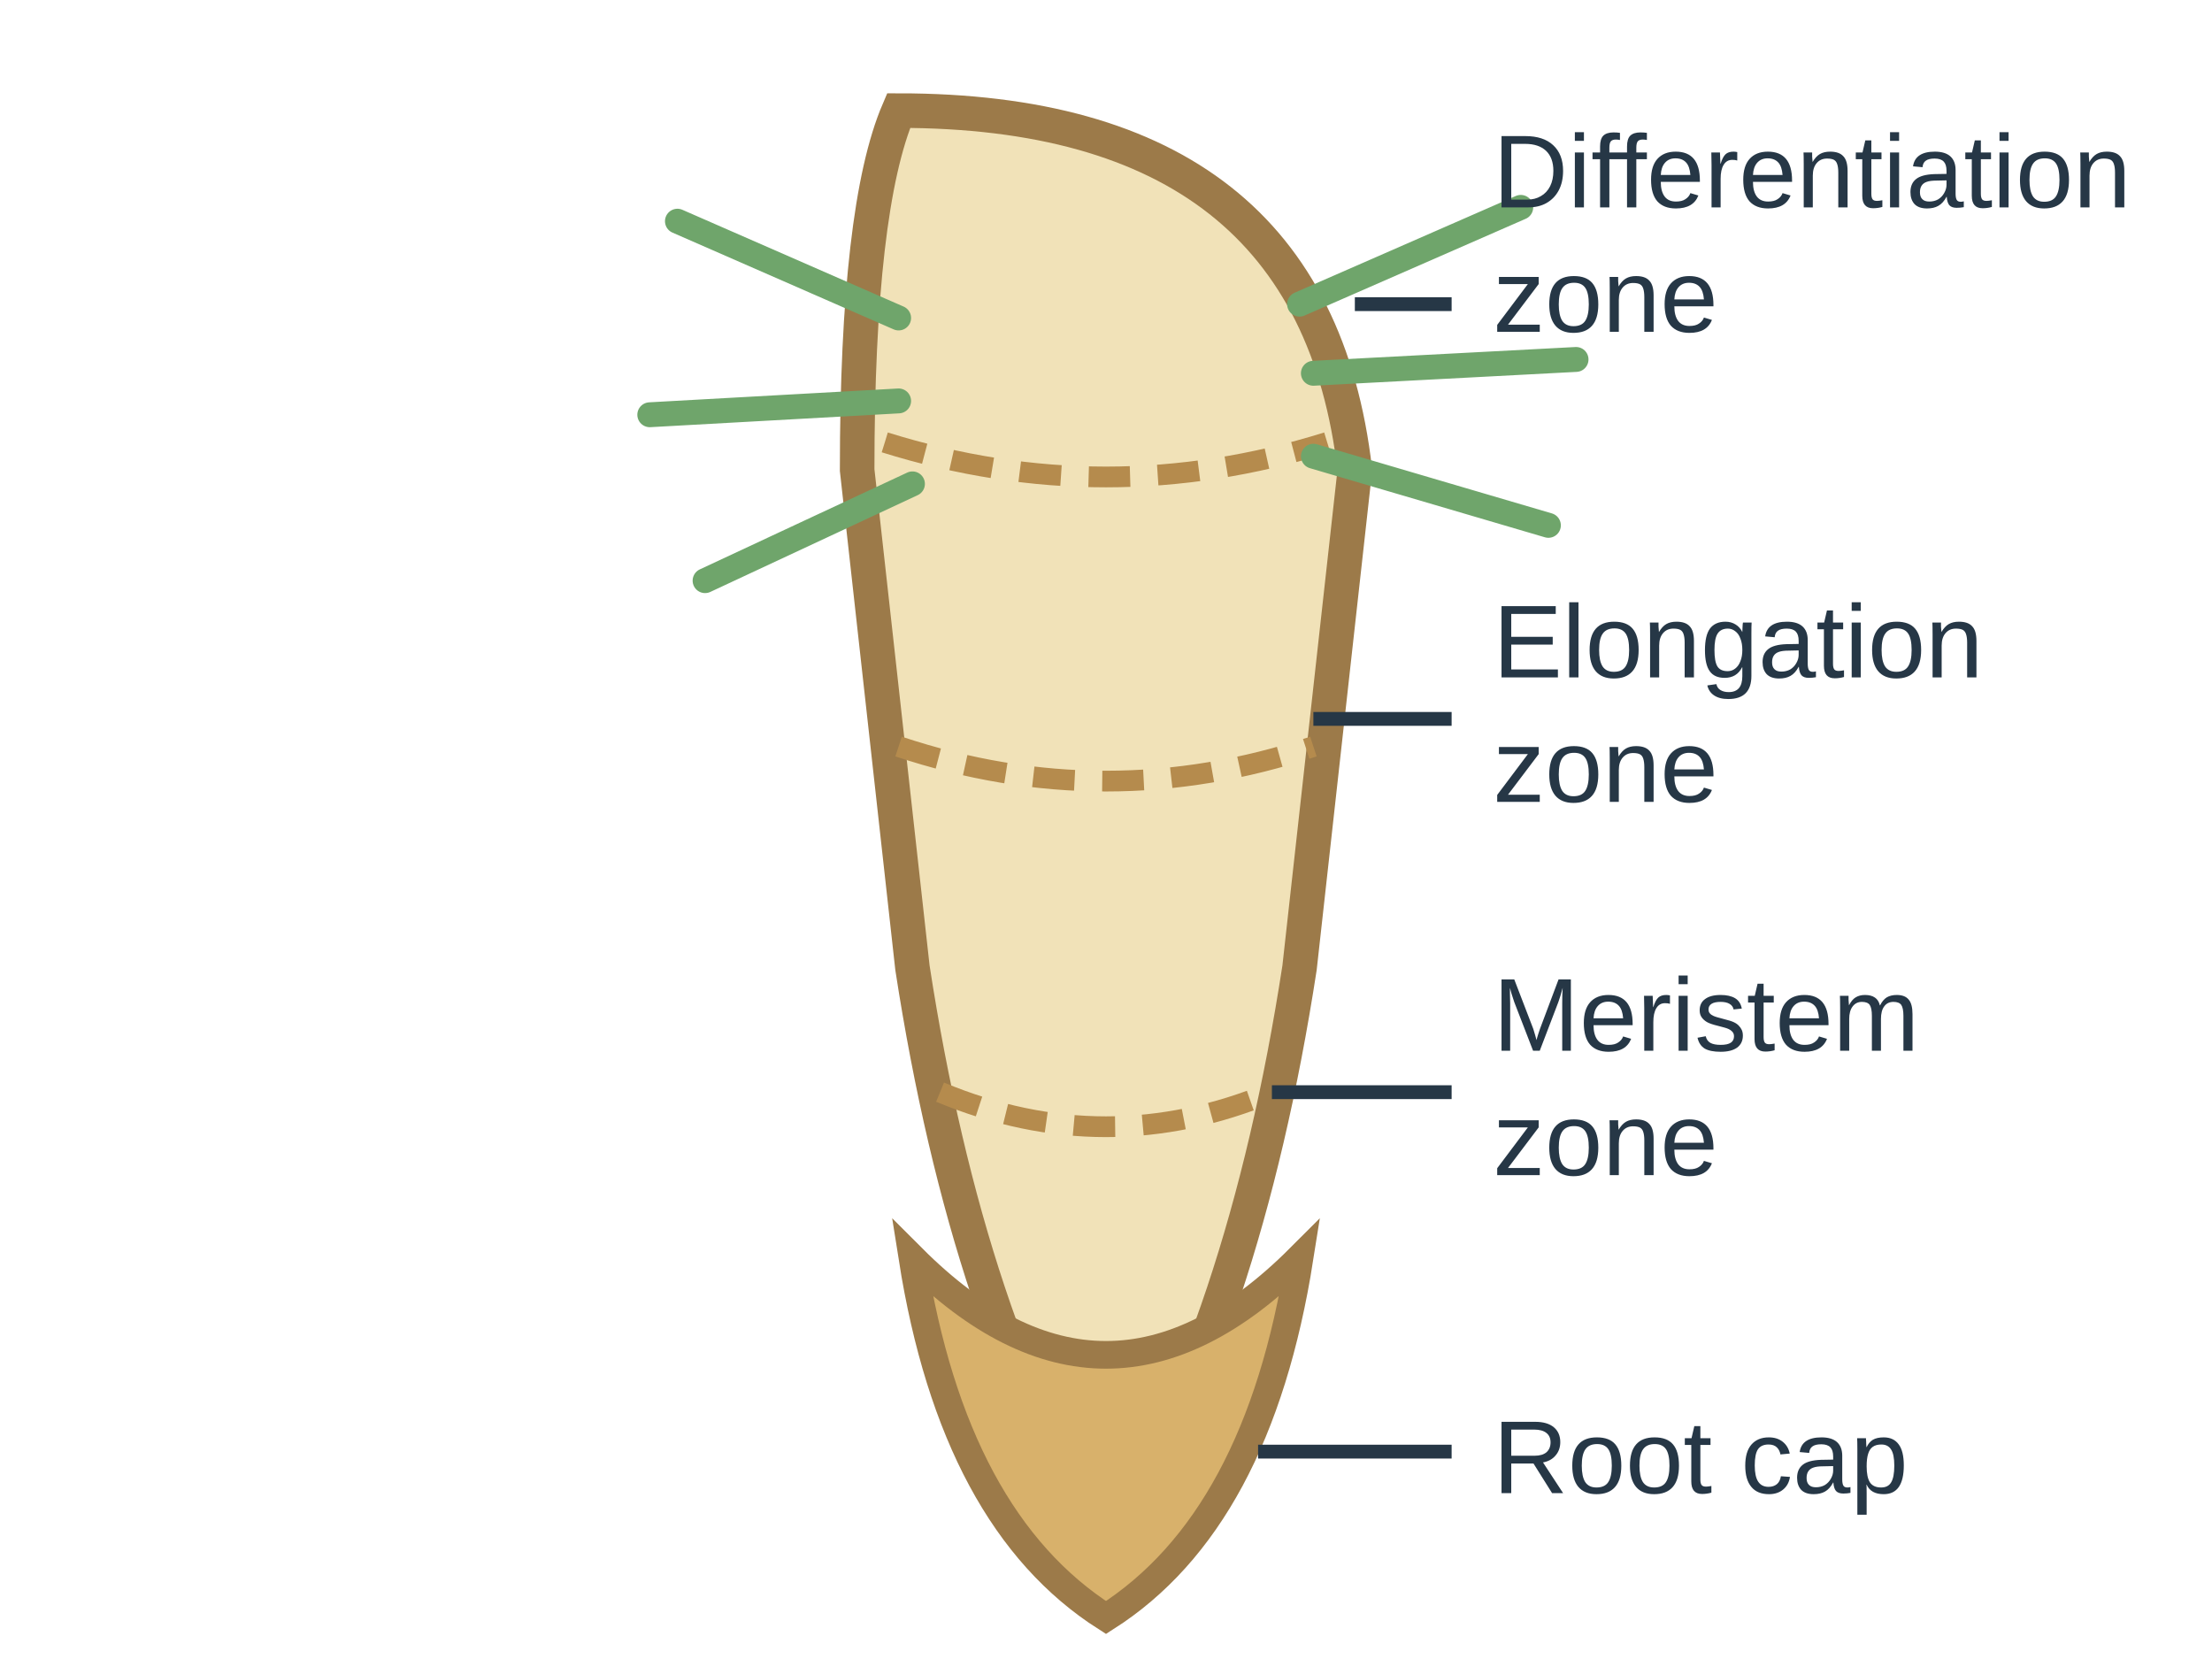
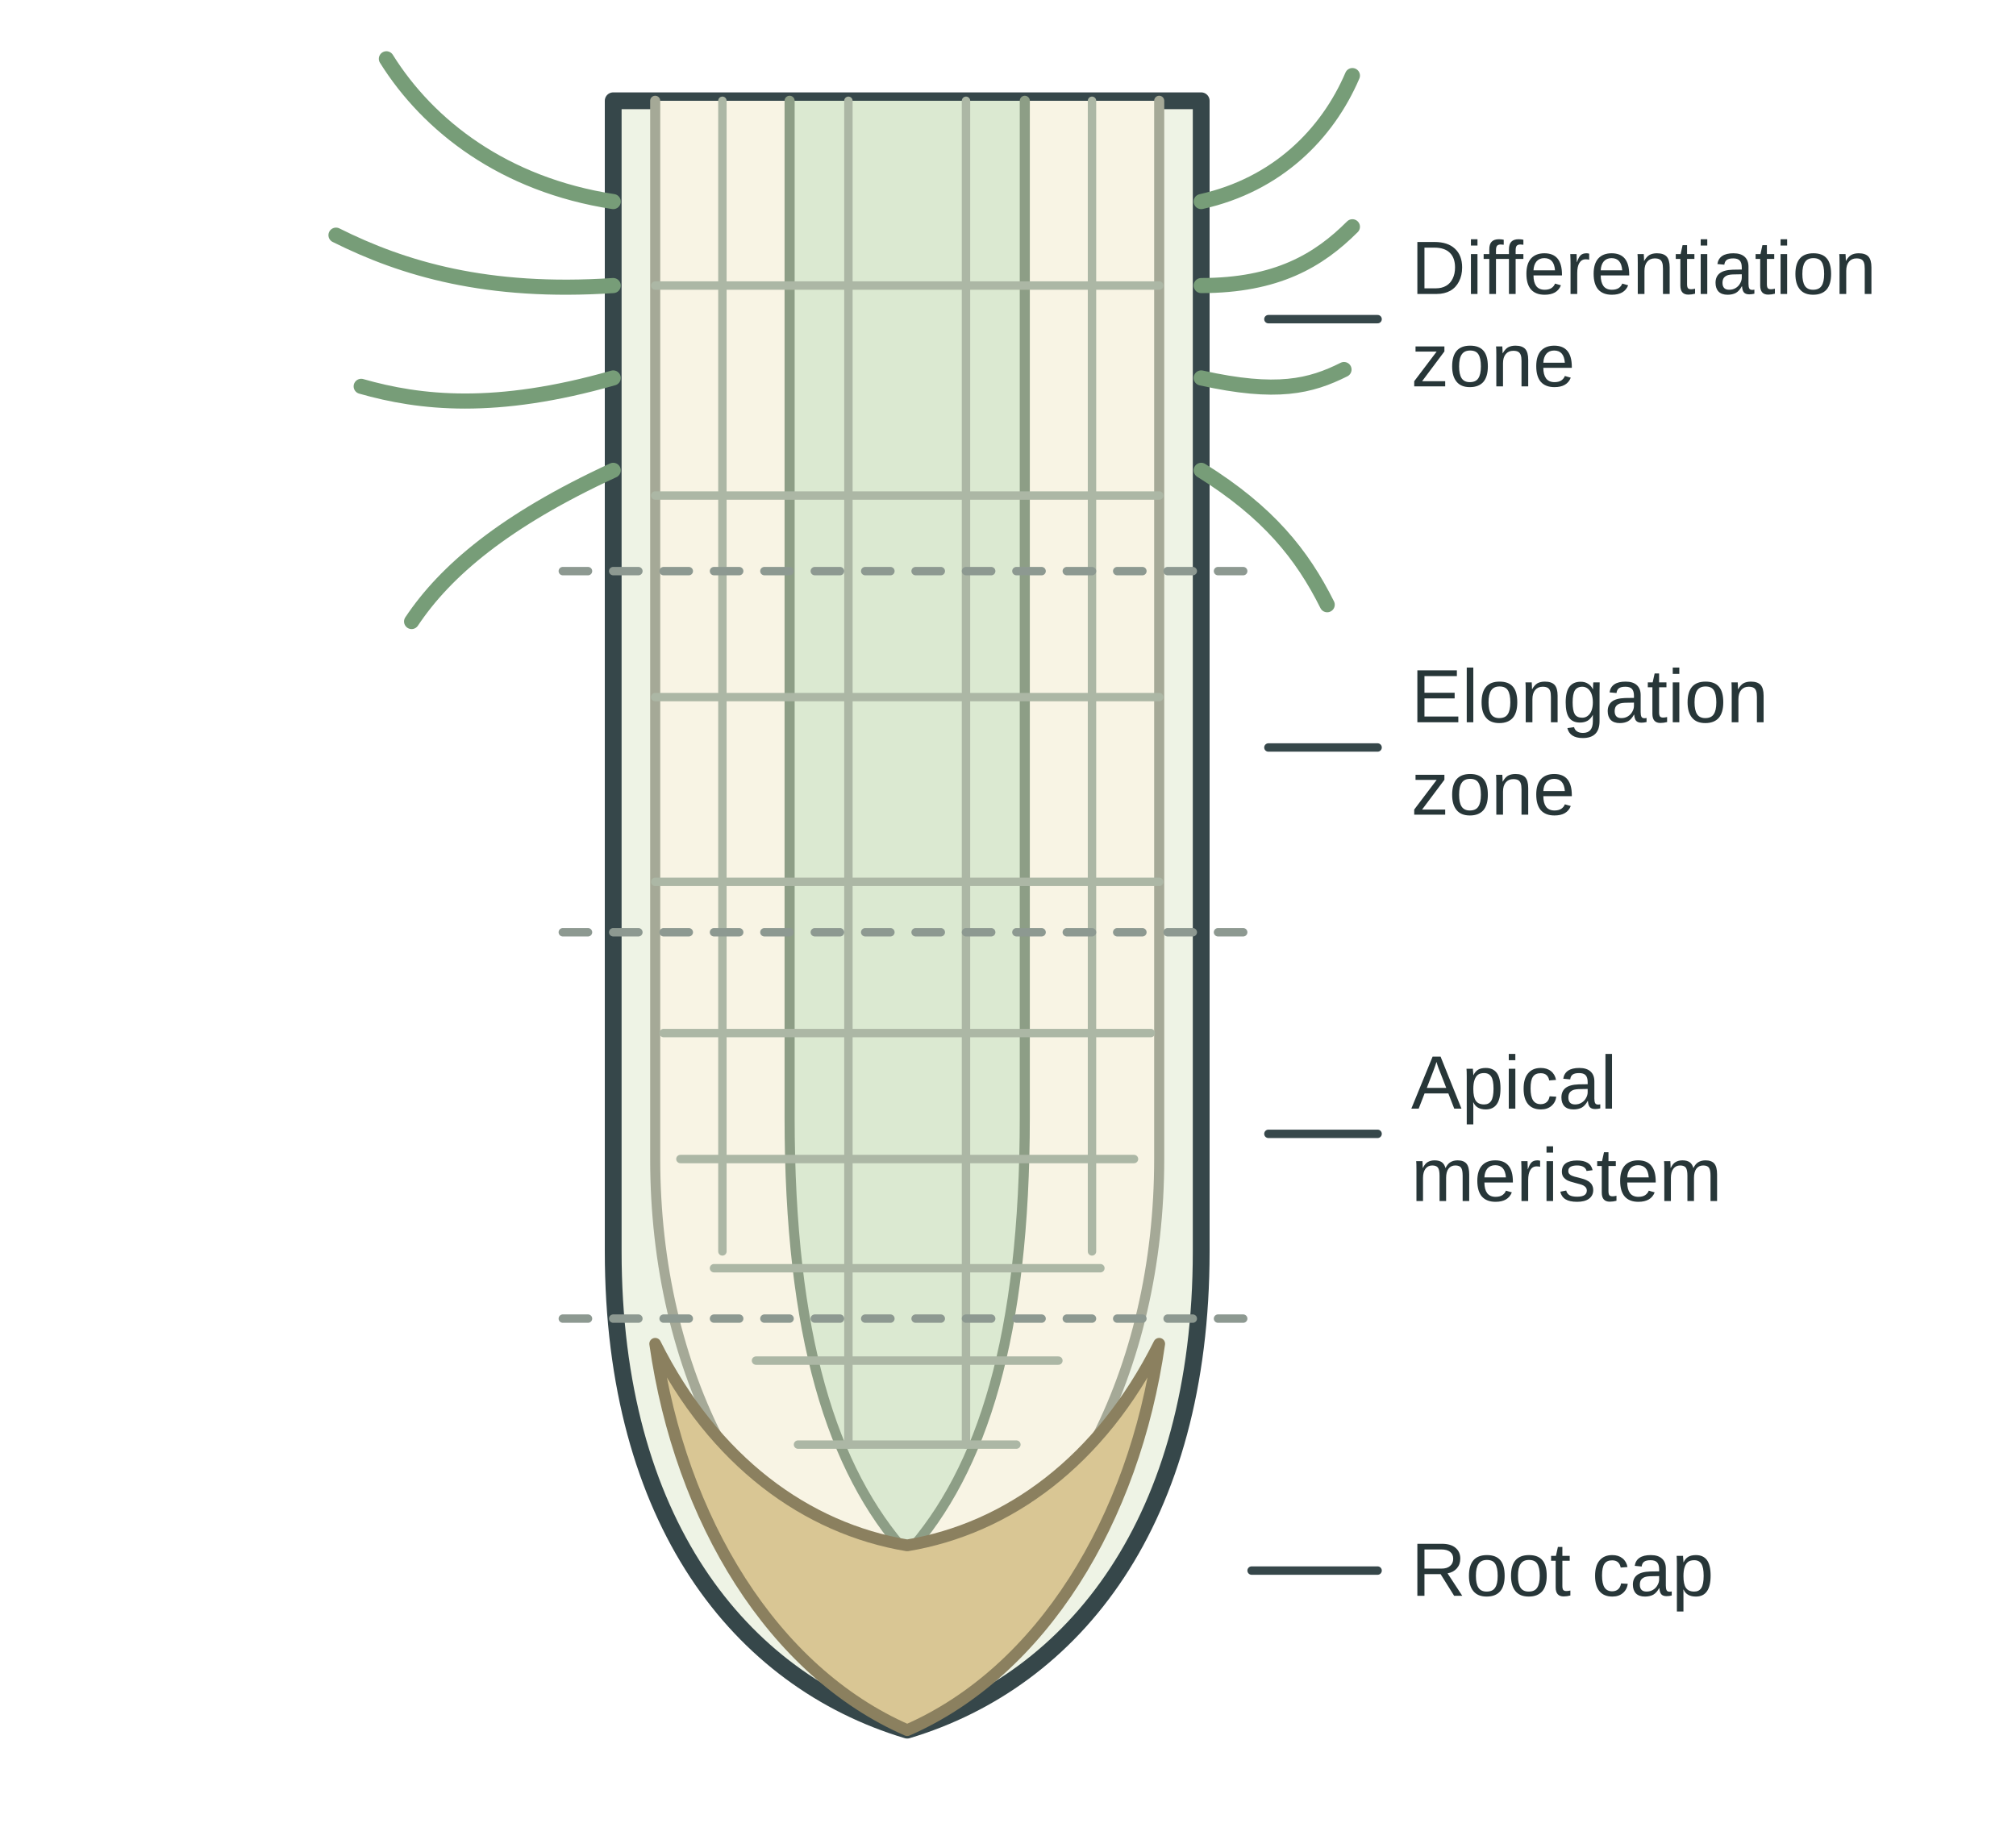
- <svg xmlns="http://www.w3.org/2000/svg" width="160" height="120" viewBox="0 0 160 120" role="img" aria-labelledby="title desc">
-   <defs>
-     <marker id="arrow" markerWidth="8" markerHeight="8" refX="6" refY="3" orient="auto">
-       <path d="M0 0L6 3L0 6Z" fill="#263746" />
-     </marker>
-   </defs>
-   <path d="M65 8Q95 8 98 34L94 70Q90 96 80 112Q70 96 66 70L62 34Q62 15 65 8Z" fill="#F1E2B8" stroke="#9C7A49" stroke-width="2.5" />
-   <path d="M64 32Q80 37 96 32M65 54Q80 59 95 54M68 79Q80 84 92 79" fill="none" stroke="#B58B4D" stroke-width="1.5" stroke-dasharray="3 2" />
-   <path d="M66 91Q80 105 94 91Q91 110 80 117Q69 110 66 91Z" fill="#D8B16B" stroke="#9C7A49" stroke-width="2" />
-   <g stroke="#6FA56B" stroke-width="1.8" stroke-linecap="round">
-     <path d="M94 22l16-7M95 27l19-1M95 33l17 5M65 23l-16-7M65 29l-18 1M66 35l-15 7" />
+ <svg xmlns="http://www.w3.org/2000/svg" width="240" height="220" viewBox="0 0 240 220" role="img" aria-labelledby="title desc">
+   <g stroke="#36474a" stroke-linecap="round" stroke-linejoin="round">
+     <path d="M73 12h70v137c0 32-15 51-35 57-20-6-35-25-35-57z" fill="#eef3e5" stroke-width="2" />
+     <path d="M78 12v126c0 25 11 47 30 56 19-9 30-31 30-56V12" fill="#f8f4e4" stroke="#a5a997" stroke-width="1.2" />
+     <path d="M94 12v121c0 26 5 42 14 52 9-10 14-26 14-52V12" fill="#dbe9d1" stroke="#8d9e86" stroke-width="1.2" />
+     <g fill="none" stroke="#acb7a5" stroke-width="1">
+       <path d="M78 34h60M78 59h60M78 83h60M78 105h60M79 123h58M81 138h54M85 151h46M90 162h36M95 172h26" />
+       <path d="M86 12v137M130 12v137M101 12v160M115 12v160" />
+     </g>
+     <path d="M78 160c3 21 14 39 30 46 16-7 27-25 30-46-7 14-18 22-30 24-12-2-23-10-30-24z" fill="#d9c694" stroke="#8b805f" stroke-width="1.4" />
+     <g fill="none" stroke="#779d78" stroke-width="1.8">
+       <path d="M73 24c-13-2-22-9-27-17M73 34C58 35 48 32 40 28M73 45C59 49 50 48 43 46M73 56c-13 6-20 12-24 18M143 24c9-2 15-8 18-15M143 34c9 0 14-3 18-7M143 45c9 2 13 1 17-1M143 56c8 5 12 10 15 16" />
+     </g>
+     <g fill="none" stroke="#8d9991" stroke-width="1" stroke-dasharray="3 3">
+       <path d="M67 68h82M67 111h82M67 157h82" />
+     </g>
+     <g fill="none" stroke="#36474a" stroke-width="1">
+       <path d="M151 38h13M151 89h13M151 135h13M149 187h15" />
+     </g>
  </g>
-   <g fill="#263746" font-family="Arial,sans-serif" font-size="7.5">
-     <text x="108" y="15">Differentiation</text>
-     <text x="108" y="24">zone</text>
-     <text x="108" y="49">Elongation</text>
-     <text x="108" y="58">zone</text>
-     <text x="108" y="76">Meristem</text>
-     <text x="108" y="85">zone</text>
-     <text x="108" y="108">Root cap</text>
-   </g>
-   <g stroke="#263746" stroke-width="1">
-     <path d="M98 22h7M95 52h10M92 79h13M91 105h14" />
+   <g fill="#273638" font-family="Arial, sans-serif" font-size="9">
+     <text x="168" y="35">Differentiation</text>
+     <text x="168" y="46">zone</text>
+     <text x="168" y="86">Elongation</text>
+     <text x="168" y="97">zone</text>
+     <text x="168" y="132">Apical</text>
+     <text x="168" y="143">meristem</text>
+     <text x="168" y="190">Root cap</text>
  </g>
</svg>
